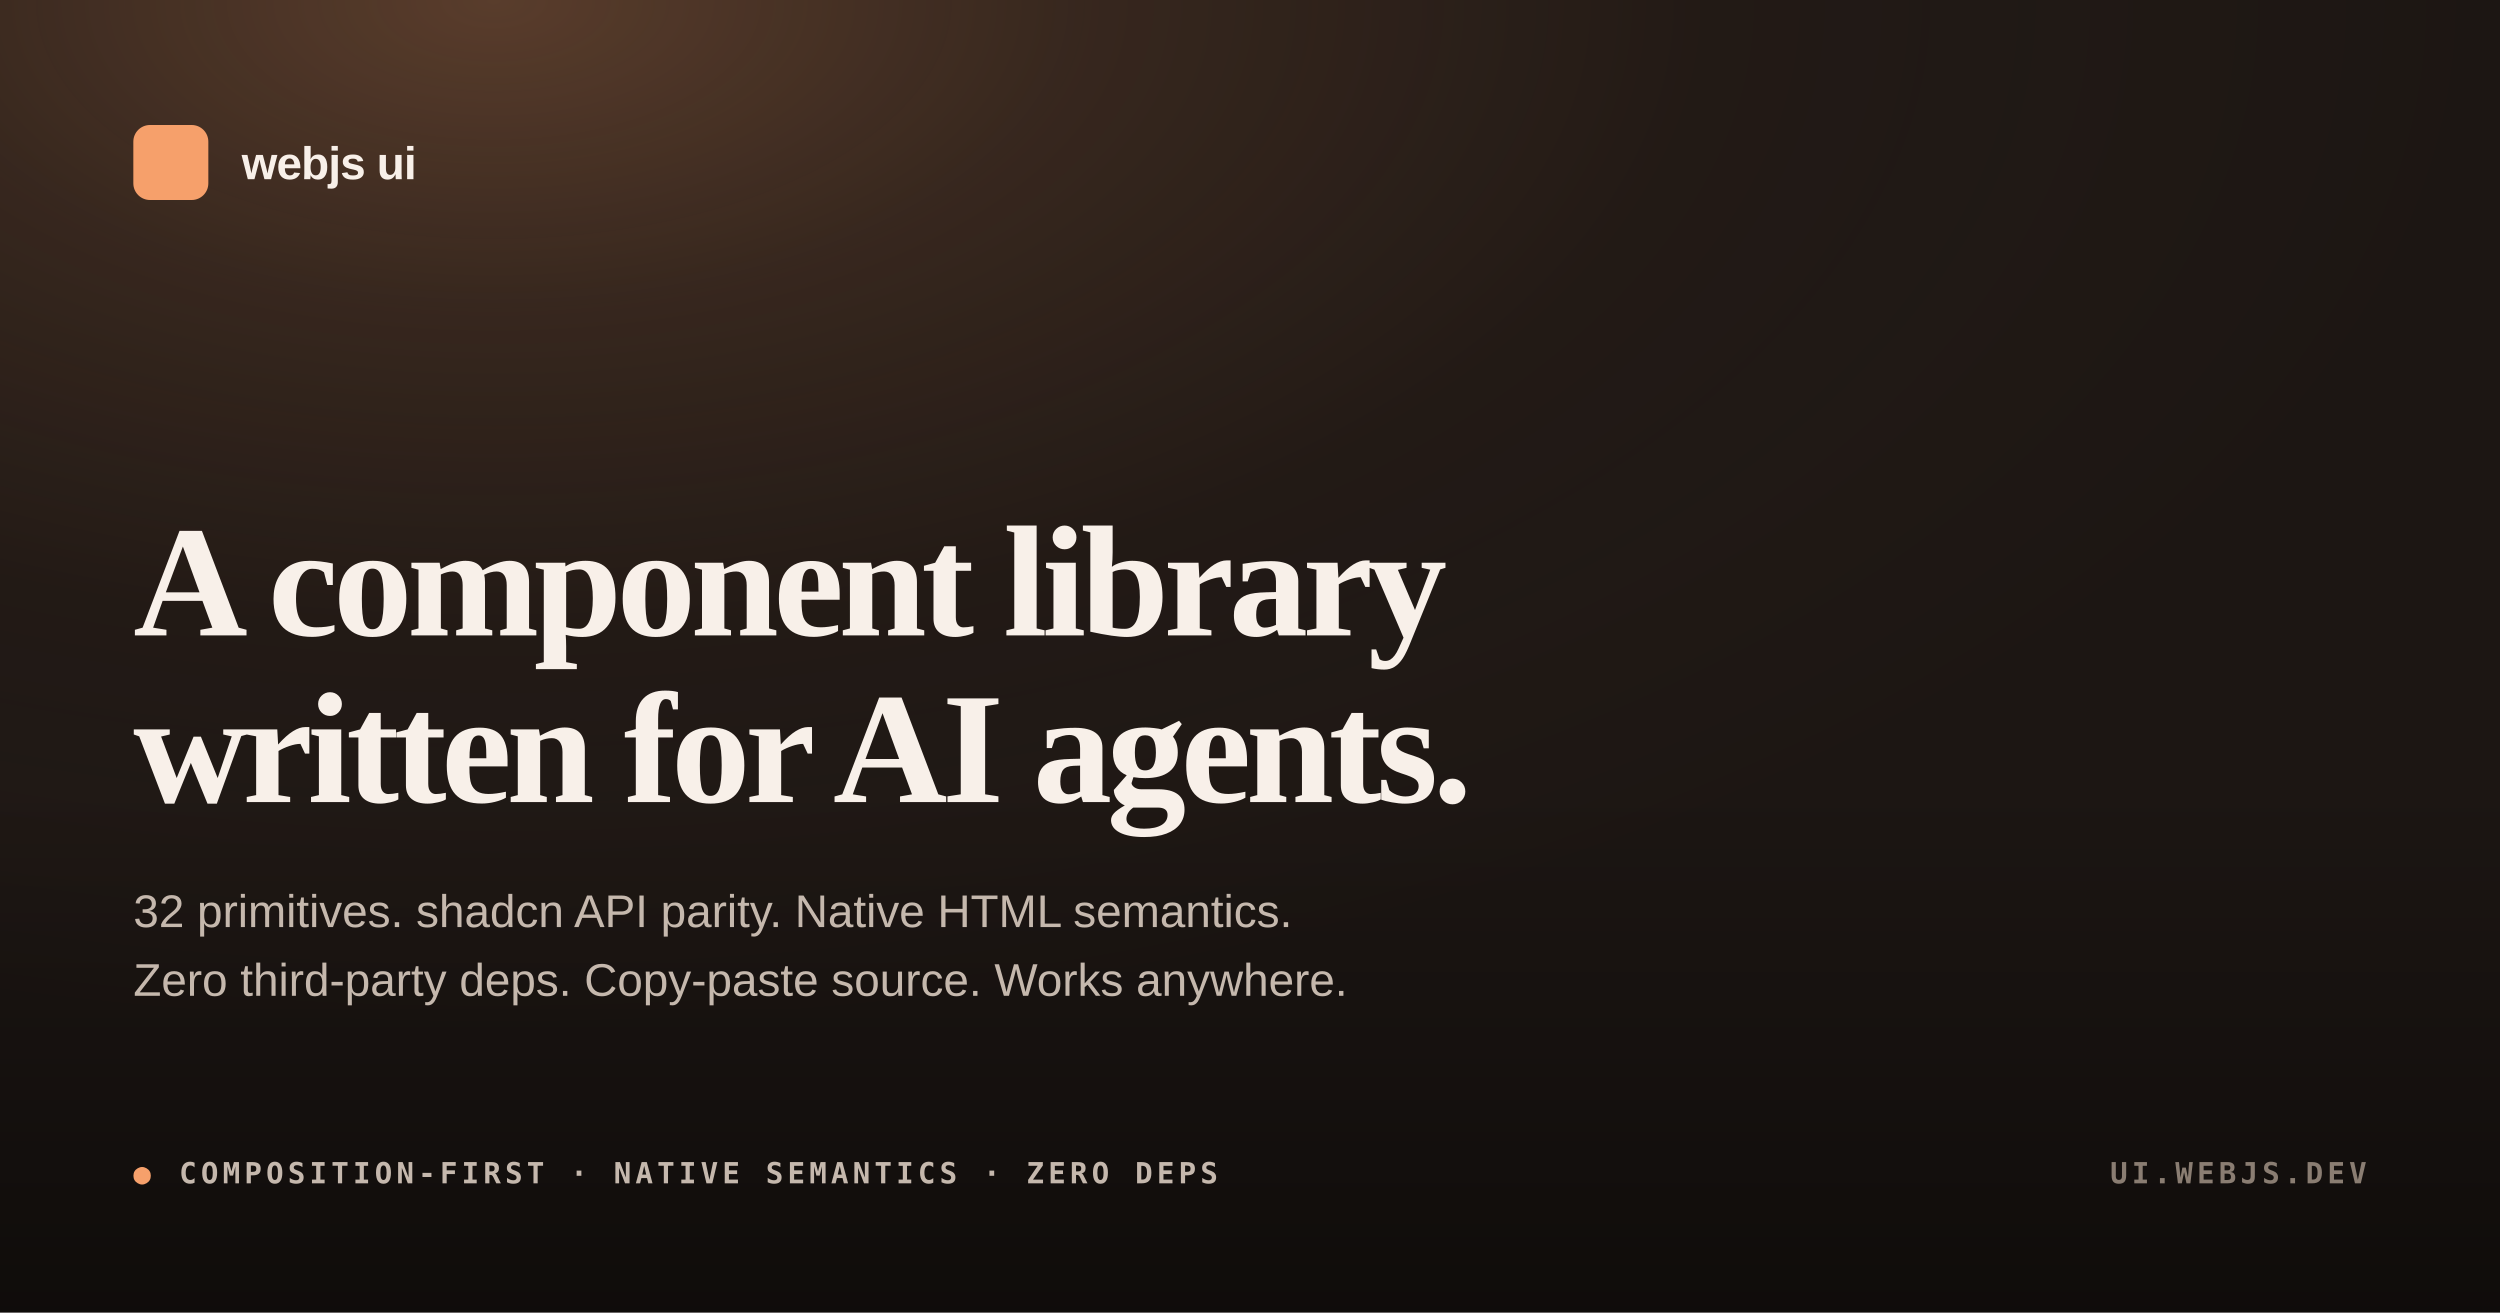
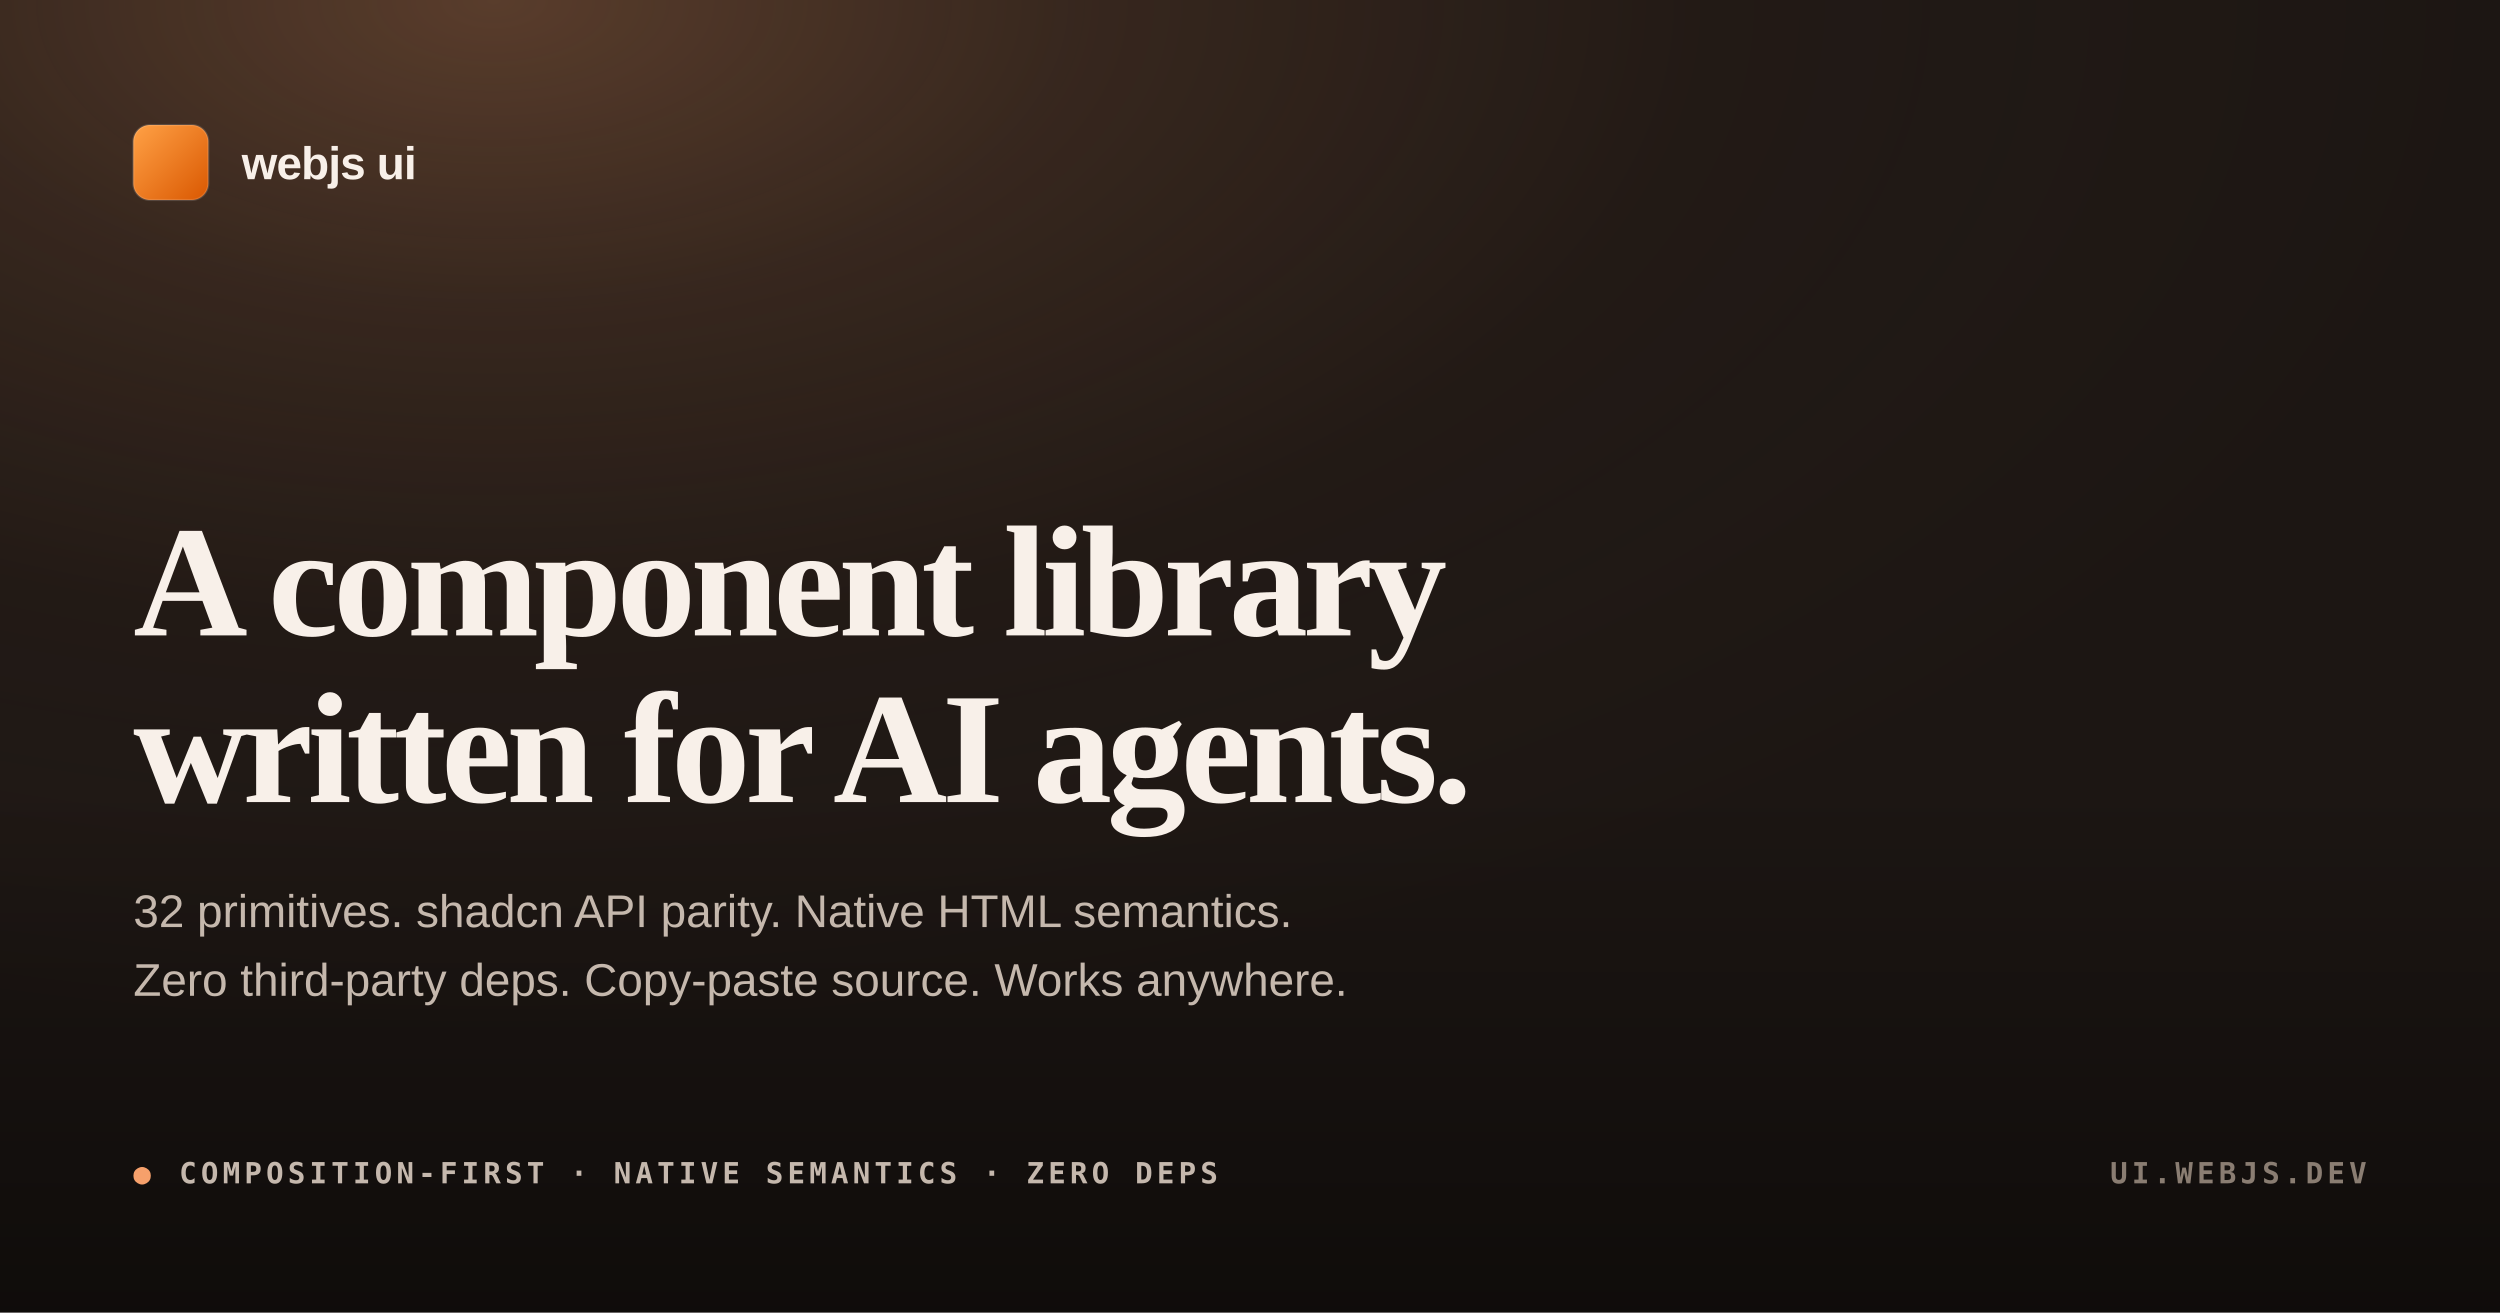
<svg xmlns="http://www.w3.org/2000/svg" width="1200" height="630" viewBox="0 0 1200 630">
  <defs>
    <radialGradient id="glow" cx="20%" cy="0%" r="80%" fx="20%" fy="0%">
      <stop offset="0%" stop-color="#f6a06b" stop-opacity="0.28" />
      <stop offset="30%" stop-color="#f6a06b" stop-opacity="0.12" />
      <stop offset="60%" stop-color="#f6a06b" stop-opacity="0.03" />
      <stop offset="100%" stop-color="#f6a06b" stop-opacity="0" />
    </radialGradient>
    <linearGradient id="bottom-vignette" x1="0%" y1="0%" x2="0%" y2="100%">
      <stop offset="60%" stop-color="#000" stop-opacity="0" />
      <stop offset="100%" stop-color="#000" stop-opacity="0.45" />
    </linearGradient>
+     <linearGradient id="mark" x1="0" y1="0" x2="1" y2="1">
+       <stop offset="0%" stop-color="#ffa146" />
+       <stop offset="100%" stop-color="#da5801" />
+     </linearGradient>
  </defs>
  <rect width="1200" height="630" fill="#1c1613" />
  <rect width="1200" height="630" fill="url(#glow)" />
  <rect width="1200" height="630" fill="url(#bottom-vignette)" />
  <g transform="translate(64, 60)">
-     <rect width="36" height="36" rx="8" fill="#f6a06b" />
+     <rect width="36" height="36" rx="8" fill="url(#mark)" />
+     <rect width="36" height="36" rx="8" fill="none" stroke="#ffffff" stroke-opacity="0.14" stroke-width="1" />
    <text x="52" y="26" font-family="Liberation Sans, sans-serif" font-size="22" font-weight="700" fill="#f8f0e9" letter-spacing="-0.4">webjs ui</text>
  </g>
  <g font-family="Liberation Serif, Georgia, serif" fill="#f8f0e9" font-size="76" font-weight="700" letter-spacing="-2.5">
    <text x="64" y="305">A component library</text>
    <text x="64" y="385">written for AI agents.</text>
  </g>
  <g font-family="Liberation Sans, sans-serif" fill="#c5b8ad" font-size="22" font-weight="400">
    <text x="64" y="445">32 primitives. shadcn API parity. Native HTML semantics.</text>
    <text x="64" y="478">Zero third-party deps. Copy-paste source. Works anywhere.</text>
  </g>
  <g font-family="JetBrainsMono Nerd Font, monospace" font-size="14" font-weight="600" letter-spacing="2">
    <text x="64" y="568" fill="#f6a06b">●</text>
    <text x="86" y="568" fill="#c5b8ad">COMPOSITION-FIRST  ·  NATIVE SEMANTICS  ·  ZERO DEPS</text>
  </g>
  <text x="1136" y="568" text-anchor="end" font-family="JetBrainsMono Nerd Font, monospace" font-size="14" font-weight="600" letter-spacing="2" fill="#8a7d72">UI.WEBJS.DEV</text>
</svg>
